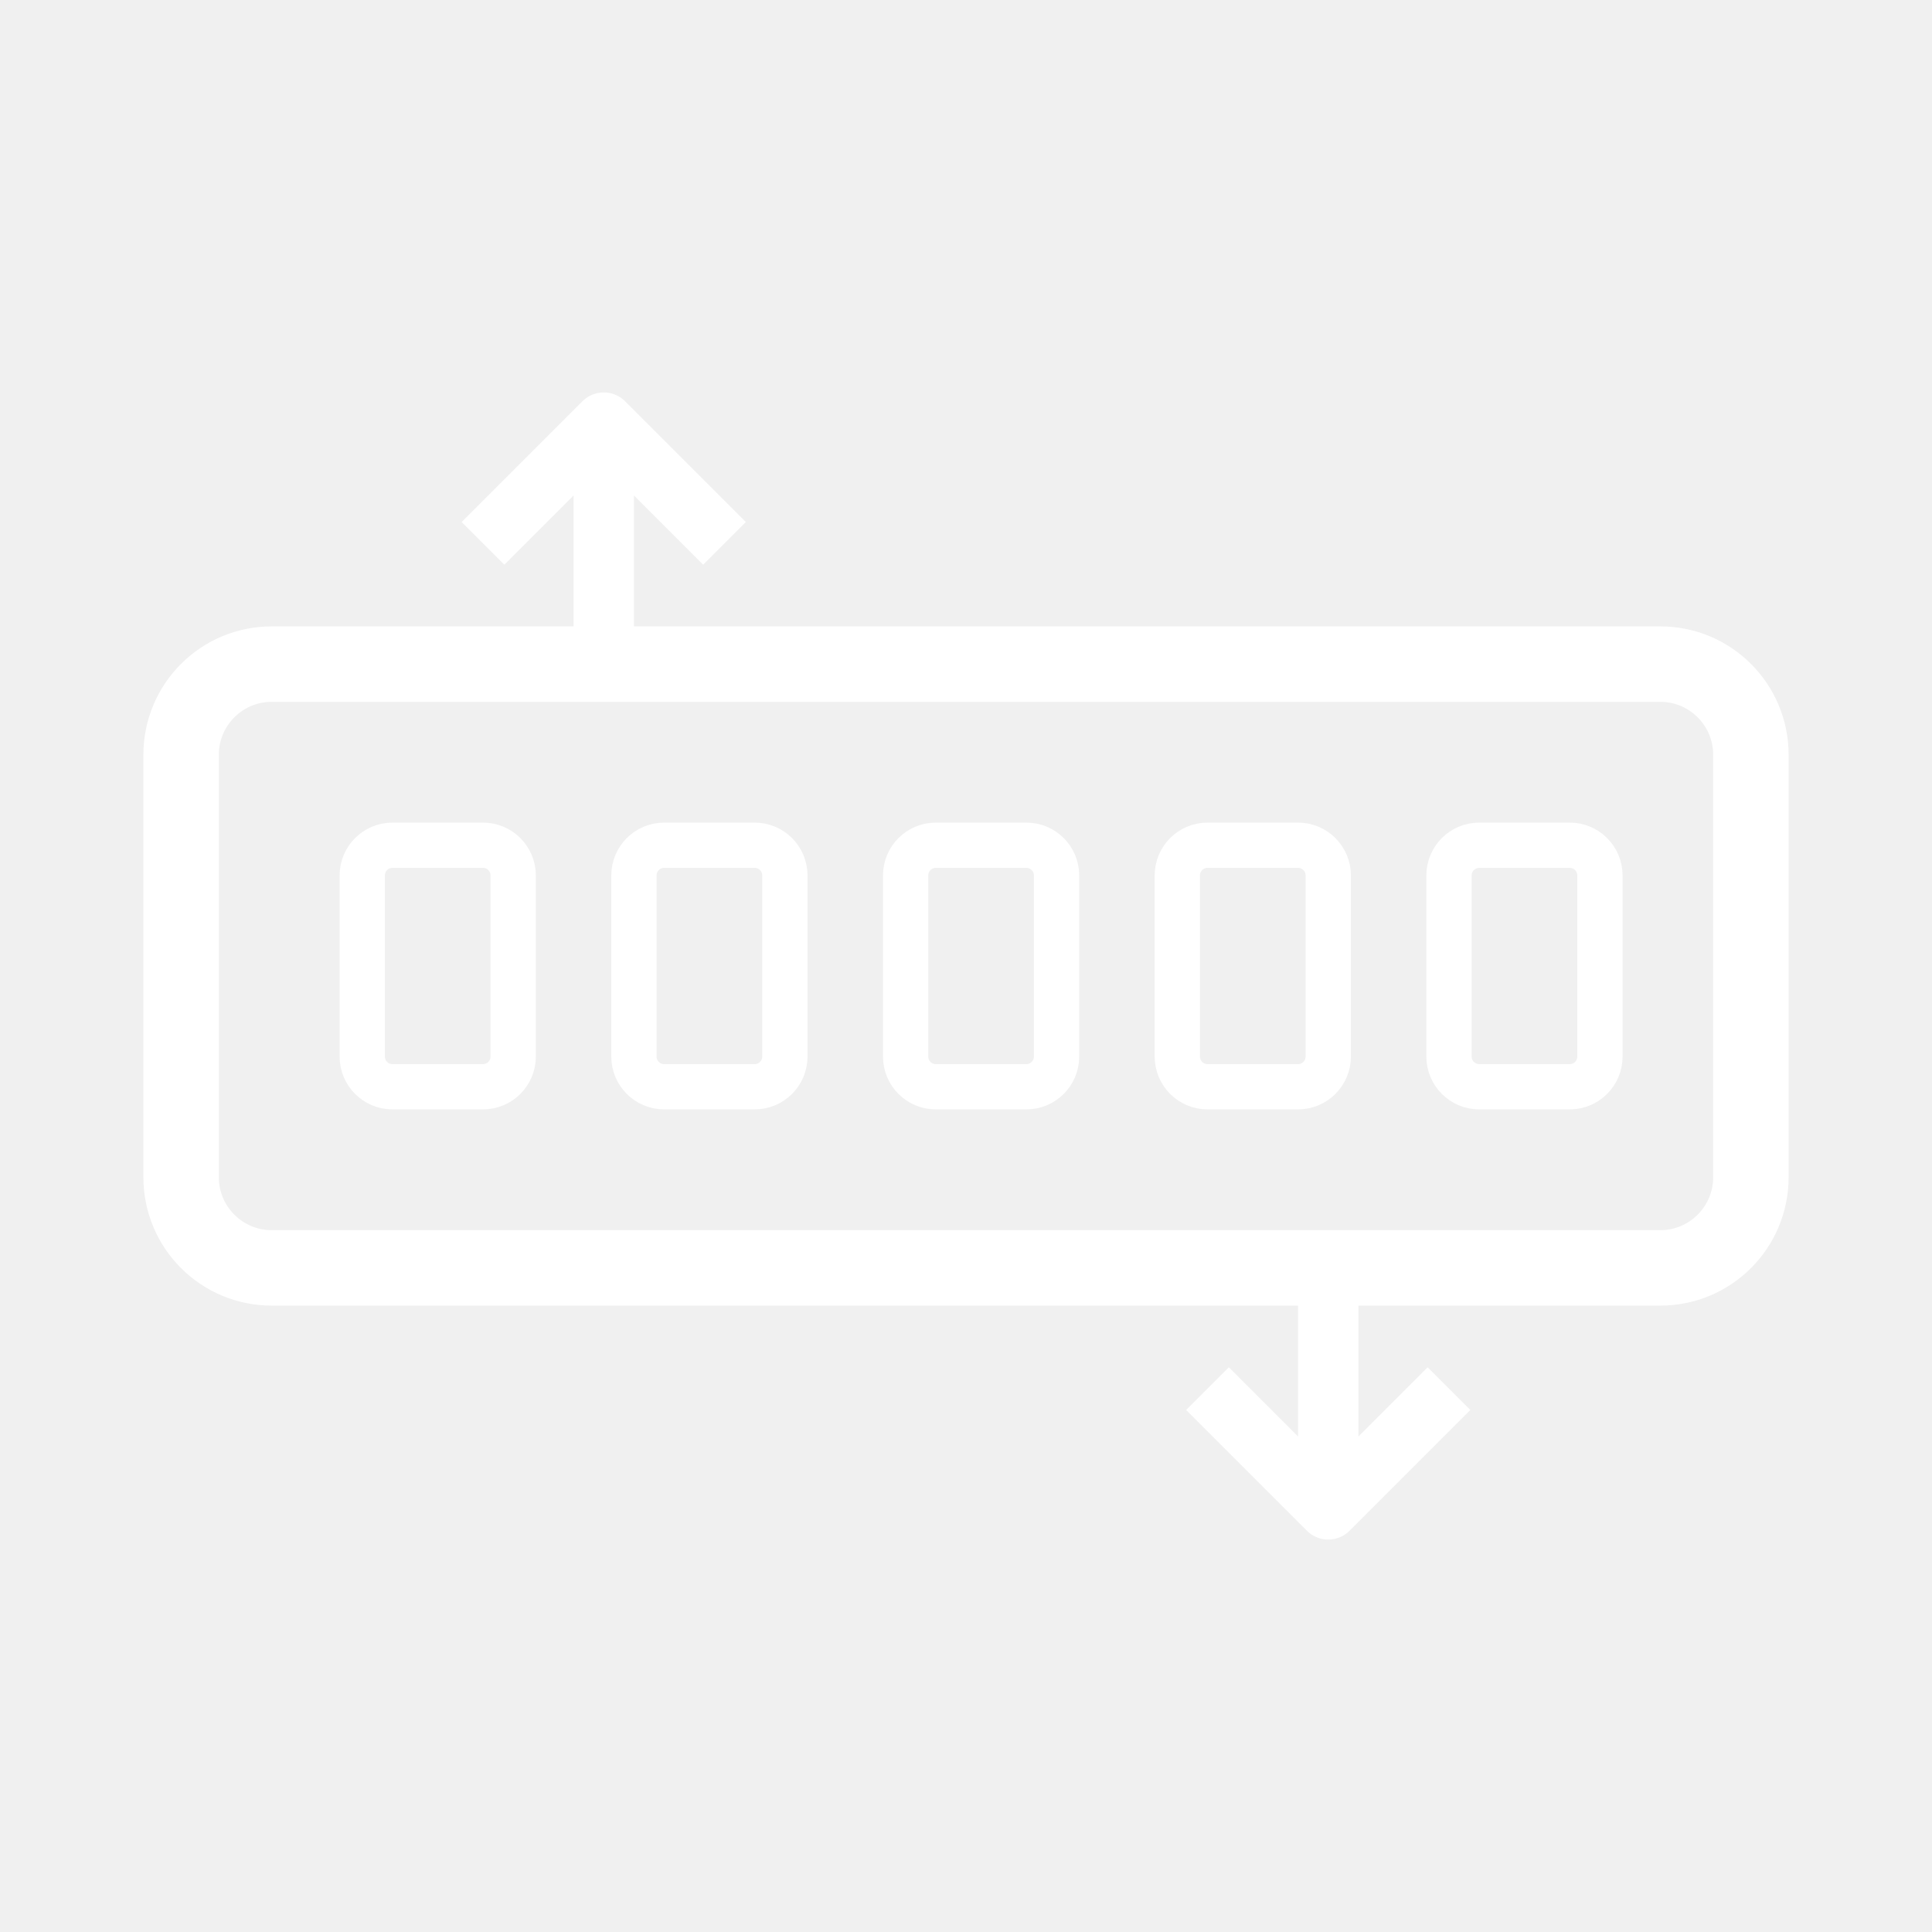
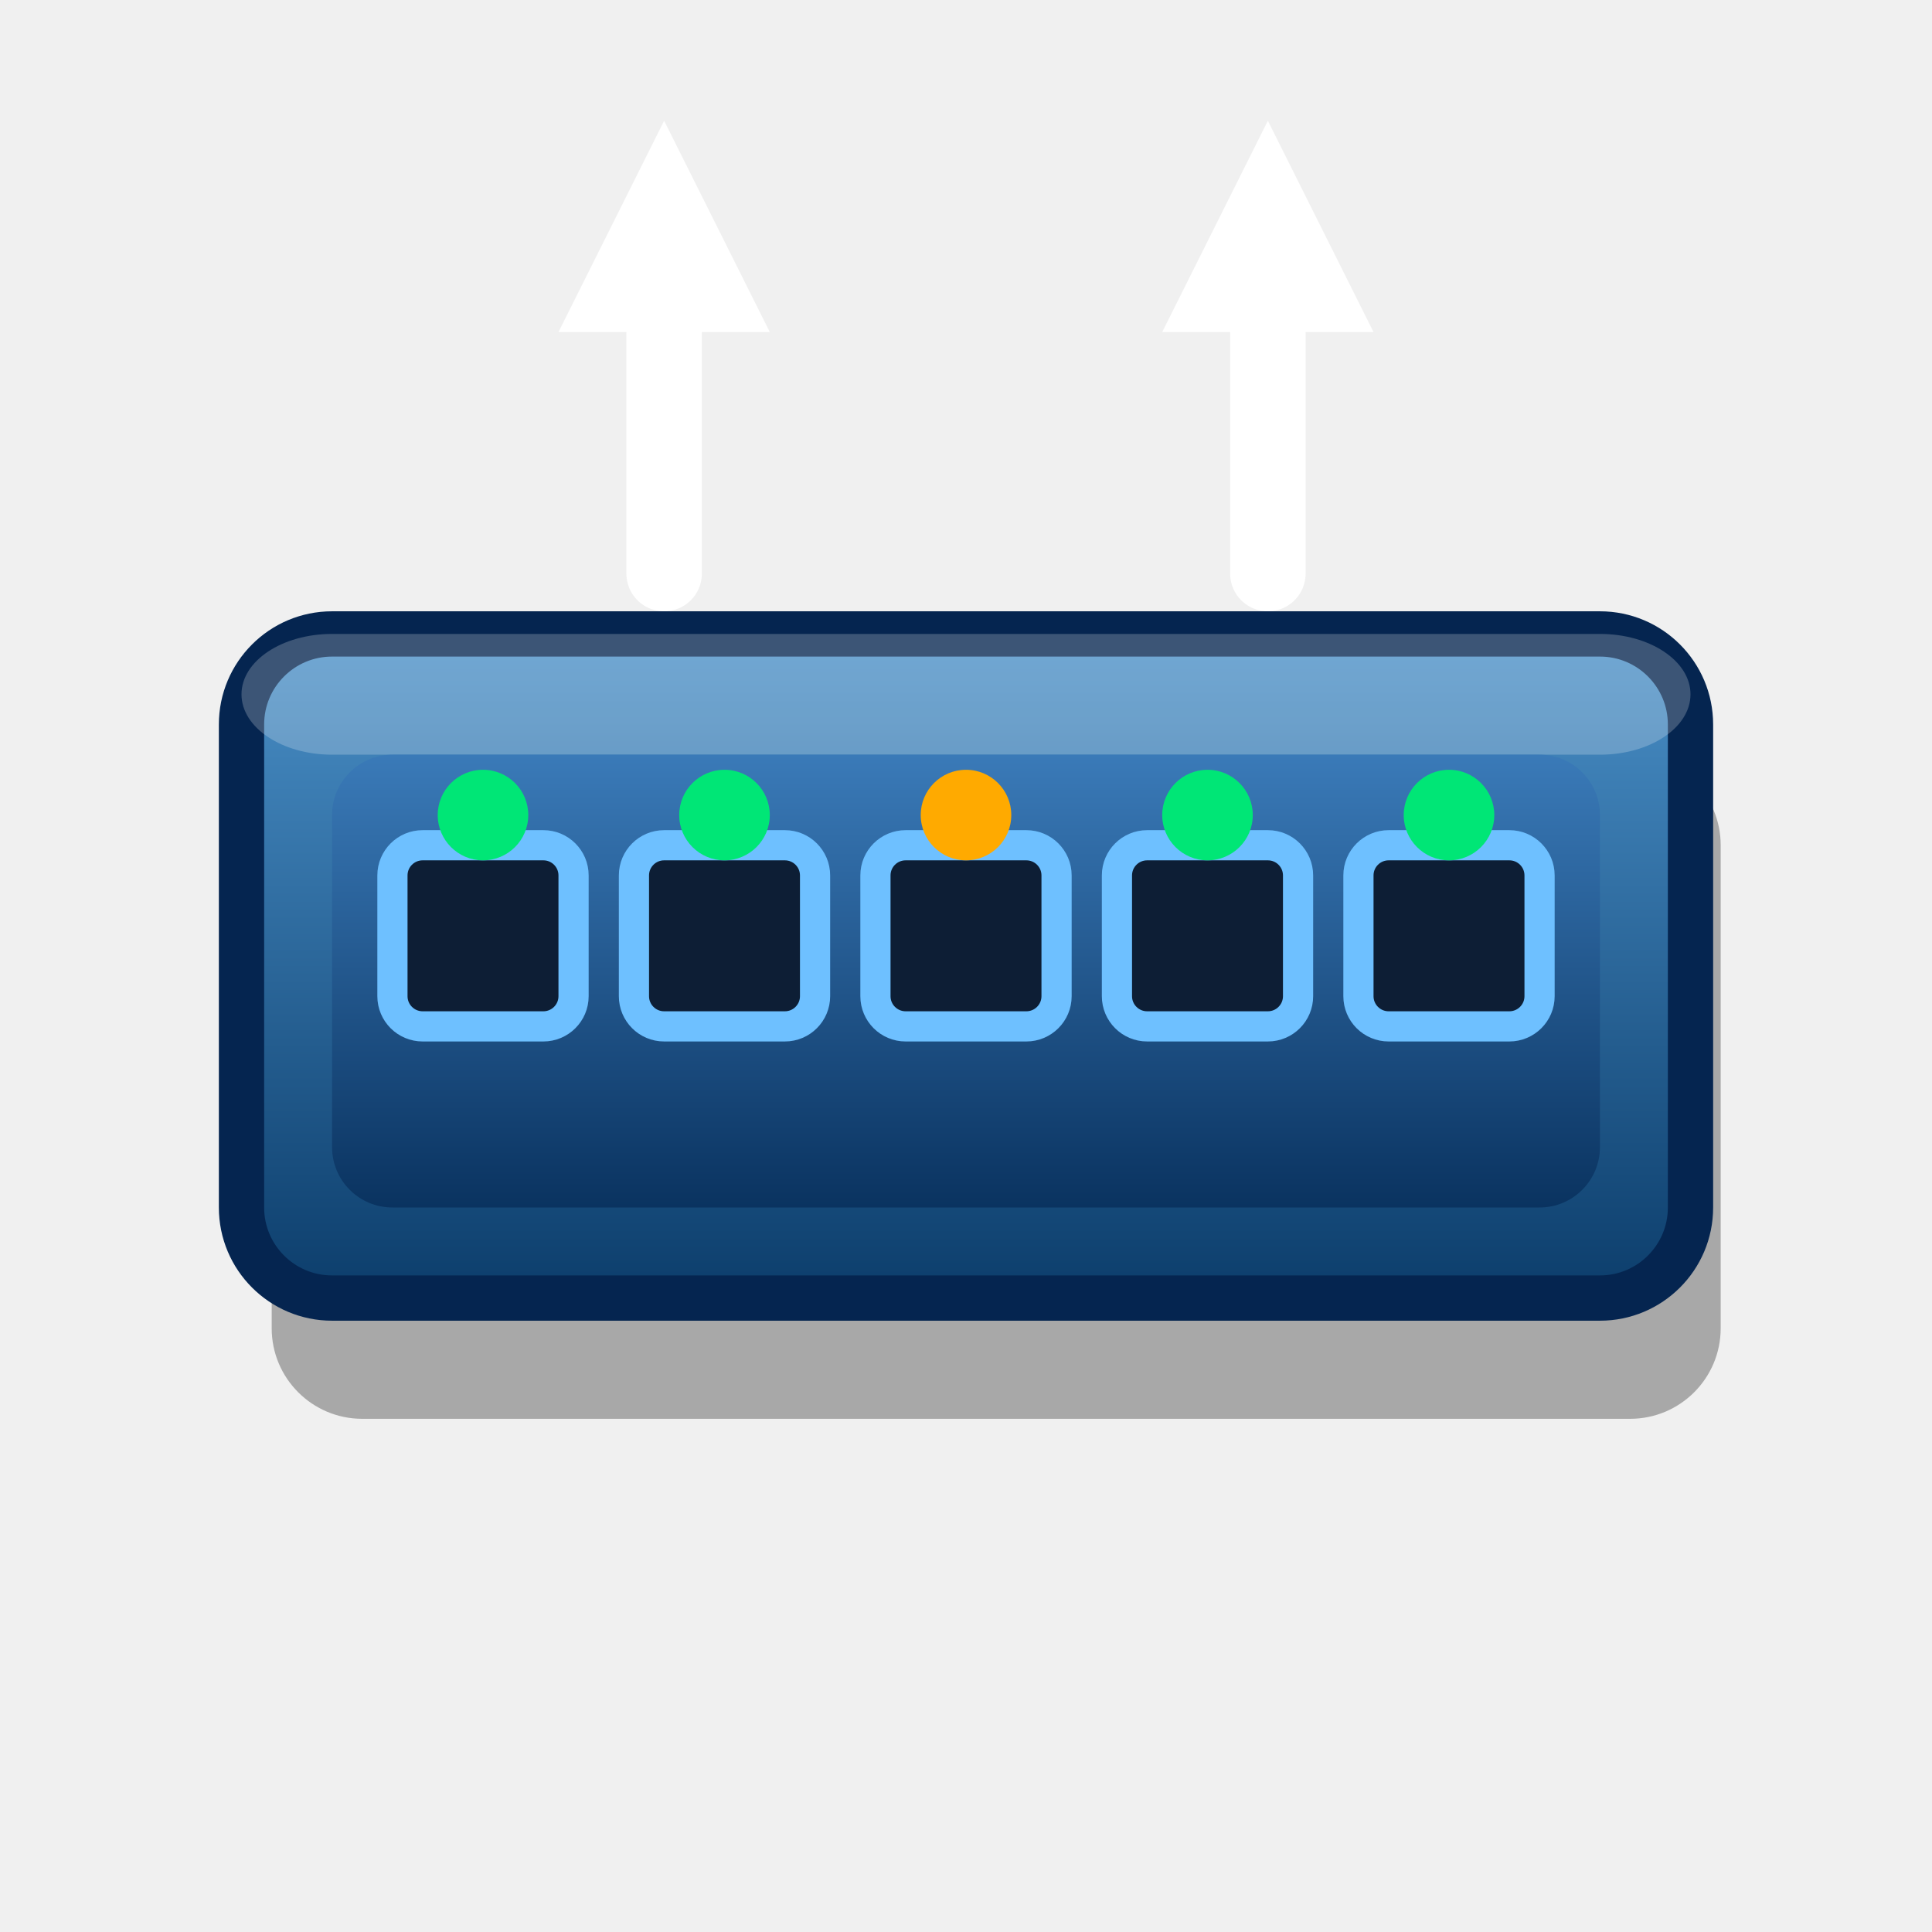
- <svg xmlns="http://www.w3.org/2000/svg" viewBox="0 0 64 64" fill="none">
-   <rect x="6" y="22" width="52" height="20" rx="3" stroke="white" stroke-width="2.5" fill="none" />
-   <rect x="12" y="28" width="5" height="8" rx="1" stroke="white" stroke-width="1.5" fill="none" />
-   <rect x="21" y="28" width="5" height="8" rx="1" stroke="white" stroke-width="1.5" fill="none" />
-   <rect x="30" y="28" width="5" height="8" rx="1" stroke="white" stroke-width="1.5" fill="none" />
-   <rect x="39" y="28" width="5" height="8" rx="1" stroke="white" stroke-width="1.5" fill="none" />
-   <rect x="48" y="28" width="5" height="8" rx="1" stroke="white" stroke-width="1.5" fill="none" />
-   <line x1="20" y1="22" x2="20" y2="14" stroke="white" stroke-width="2" />
-   <polyline points="16,18 20,14 24,18" stroke="white" stroke-width="2" fill="none" stroke-linejoin="round" />
-   <line x1="44" y1="42" x2="44" y2="50" stroke="white" stroke-width="2" />
-   <polyline points="40,46 44,50 48,46" stroke="white" stroke-width="2" fill="none" stroke-linejoin="round" />
+ <svg xmlns="http://www.w3.org/2000/svg" viewBox="0 0 64 64">
+   <defs>
+     <linearGradient id="chassis" x1="0%" y1="0%" x2="0%" y2="100%">
+       <stop offset="0%" stop-color="#4a90c8" />
+       <stop offset="100%" stop-color="#0c3d6b" />
+     </linearGradient>
+     <linearGradient id="panel" x1="0%" y1="0%" x2="0%" y2="100%">
+       <stop offset="0%" stop-color="#3a7ab8" />
+       <stop offset="100%" stop-color="#0a3360" />
+     </linearGradient>
+   </defs>
+   <line x1="22" y1="19" x2="22" y2="9" stroke="white" stroke-width="2.5" stroke-linecap="round" />
+   <polygon points="22,4 18.5,11 25.5,11" fill="white" />
+   <line x1="42" y1="19" x2="42" y2="9" stroke="white" stroke-width="2.5" stroke-linecap="round" />
+   <polygon points="42,4 38.5,11 45.5,11" fill="white" />
+   <rect x="9" y="25" width="48" height="22" rx="3" fill="black" opacity="0.3" />
+   <rect x="8" y="21" width="48" height="22" rx="3" fill="url(#chassis)" stroke="#052550" stroke-width="1.5" />
+   <rect x="8" y="21" width="48" height="4" rx="3" fill="white" opacity="0.22" />
+   <rect x="11" y="25" width="42" height="15" rx="2" fill="url(#panel)" />
+   <rect x="13" y="28" width="6" height="6" rx="1" fill="#0d1e35" stroke="#6ec0ff" stroke-width="1" />
+   <rect x="21" y="28" width="6" height="6" rx="1" fill="#0d1e35" stroke="#6ec0ff" stroke-width="1" />
+   <rect x="29" y="28" width="6" height="6" rx="1" fill="#0d1e35" stroke="#6ec0ff" stroke-width="1" />
+   <rect x="37" y="28" width="6" height="6" rx="1" fill="#0d1e35" stroke="#6ec0ff" stroke-width="1" />
+   <rect x="45" y="28" width="6" height="6" rx="1" fill="#0d1e35" stroke="#6ec0ff" stroke-width="1" />
+   <circle cx="16" cy="27" r="1.5" fill="#00e676" />
+   <circle cx="24" cy="27" r="1.5" fill="#00e676" />
+   <circle cx="32" cy="27" r="1.5" fill="#ffaa00" />
+   <circle cx="40" cy="27" r="1.5" fill="#00e676" />
+   <circle cx="48" cy="27" r="1.5" fill="#00e676" />
</svg>
